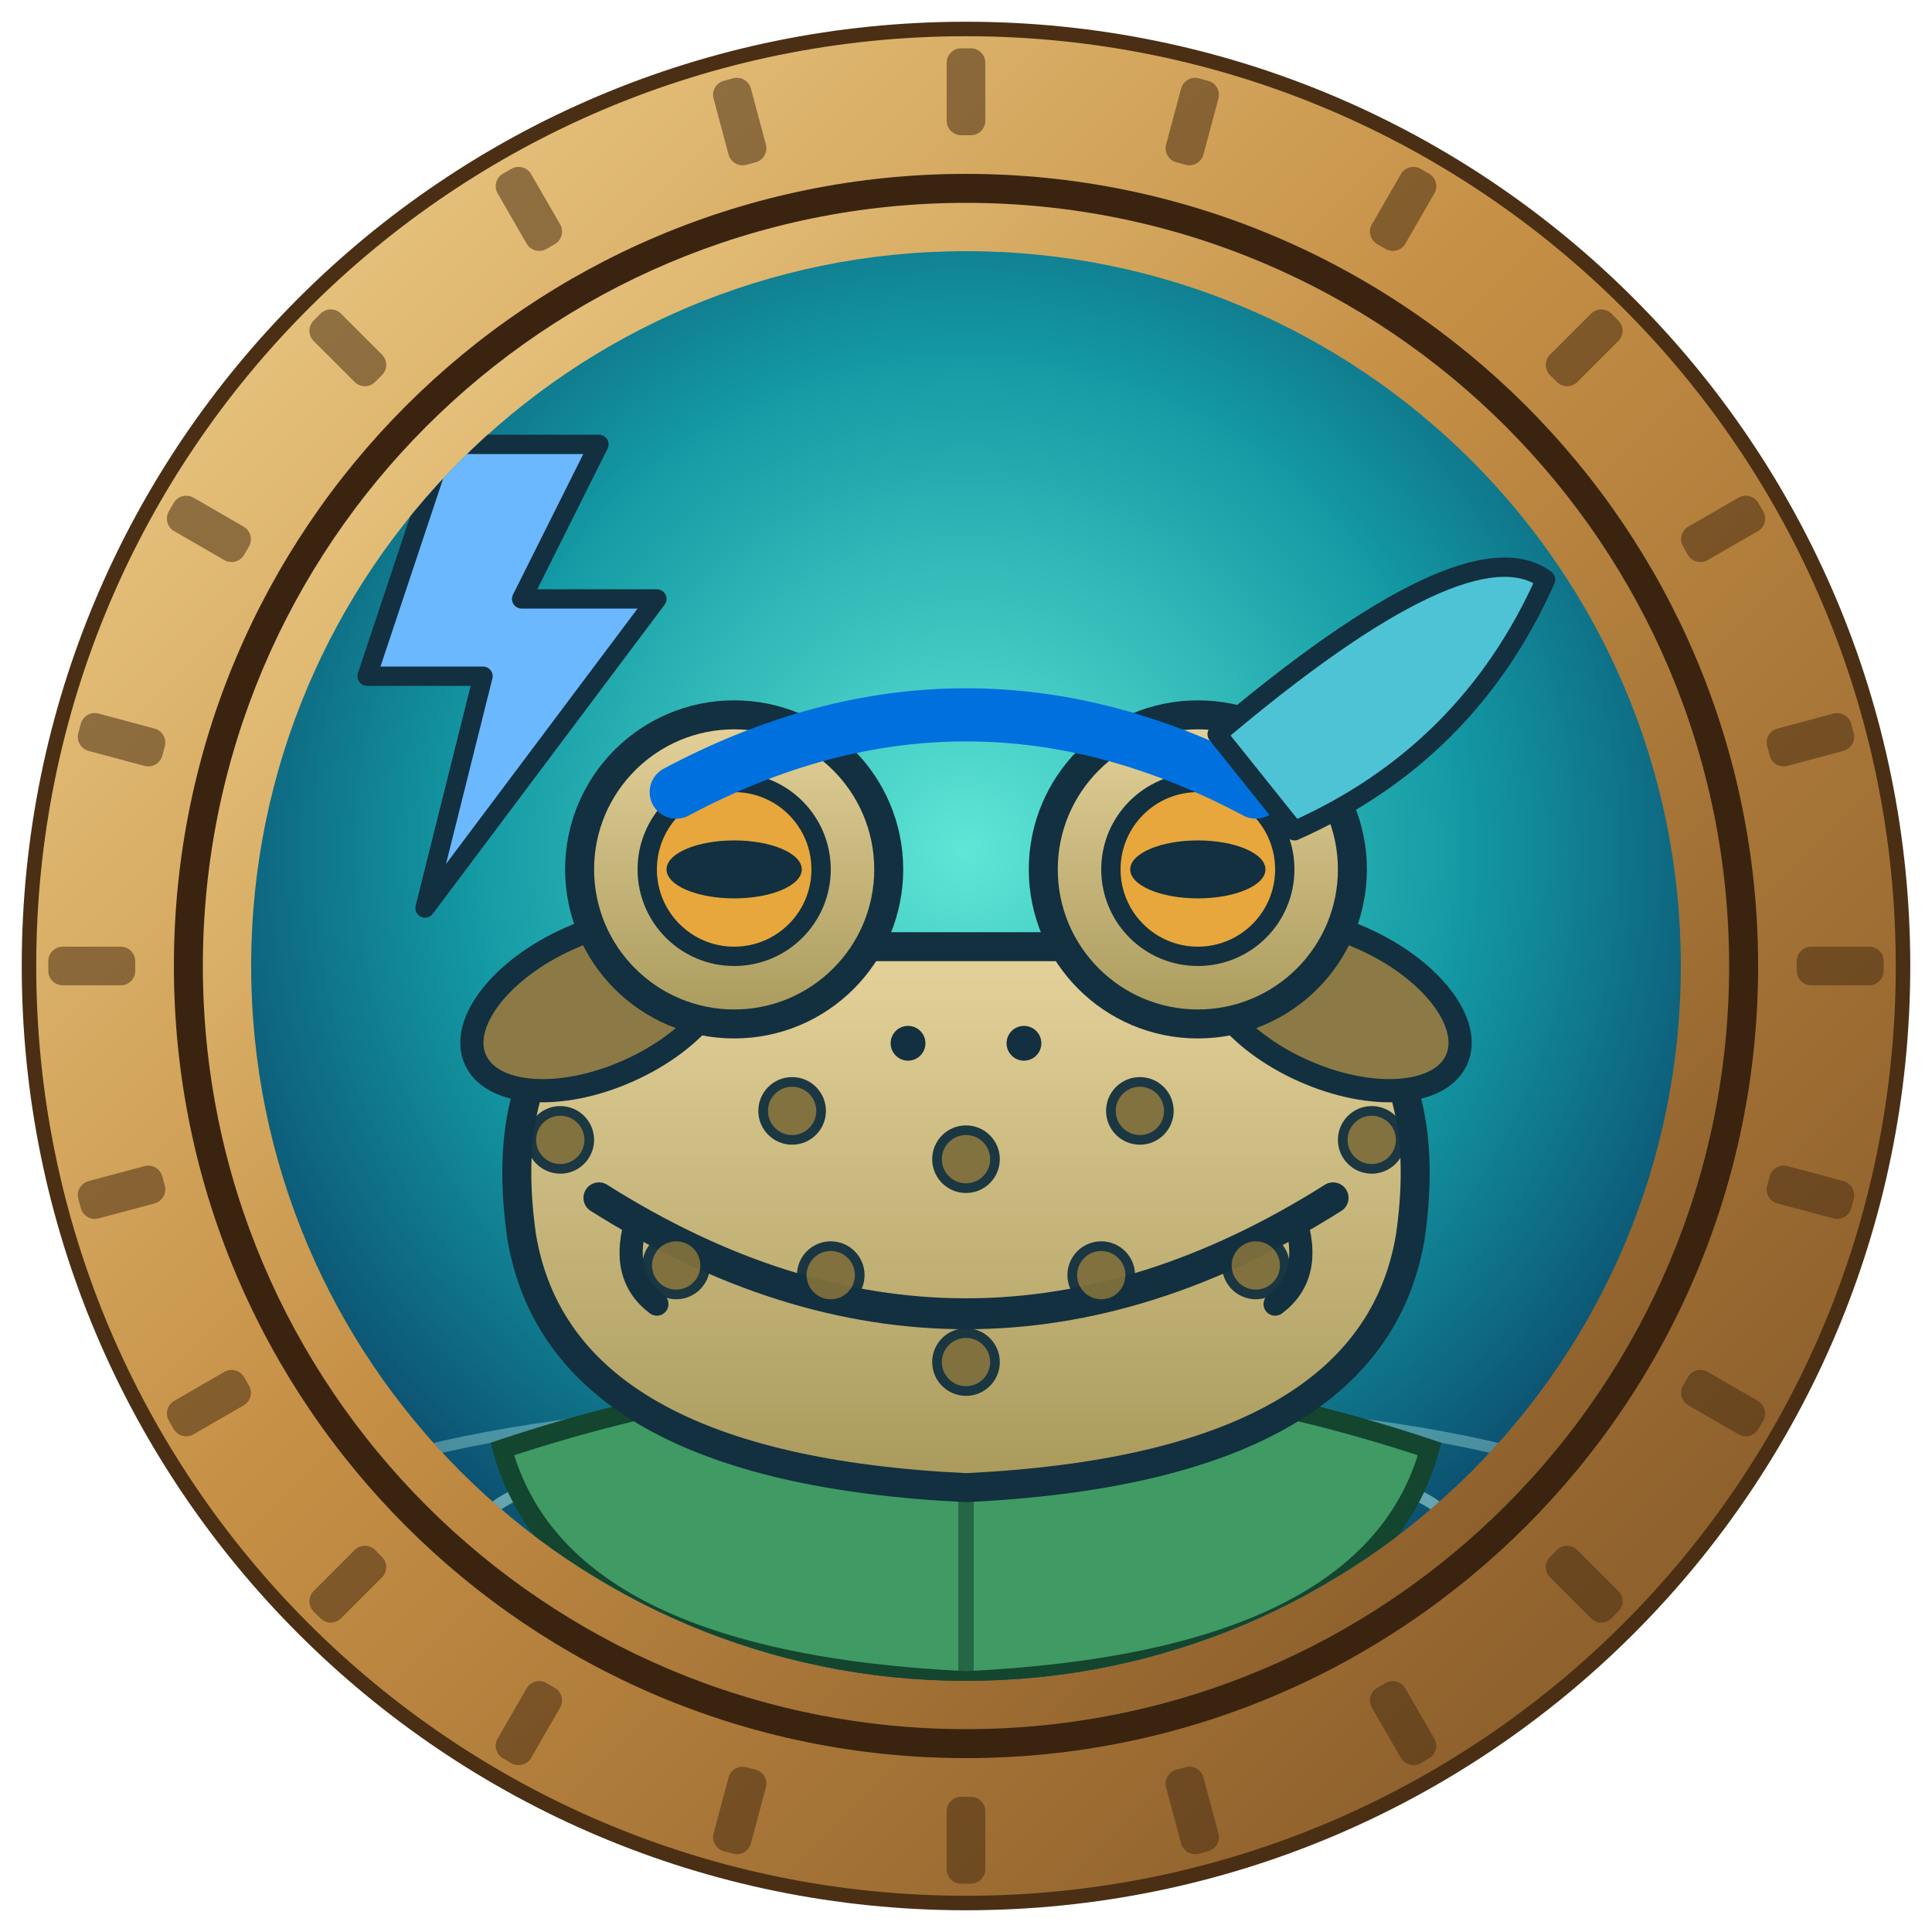
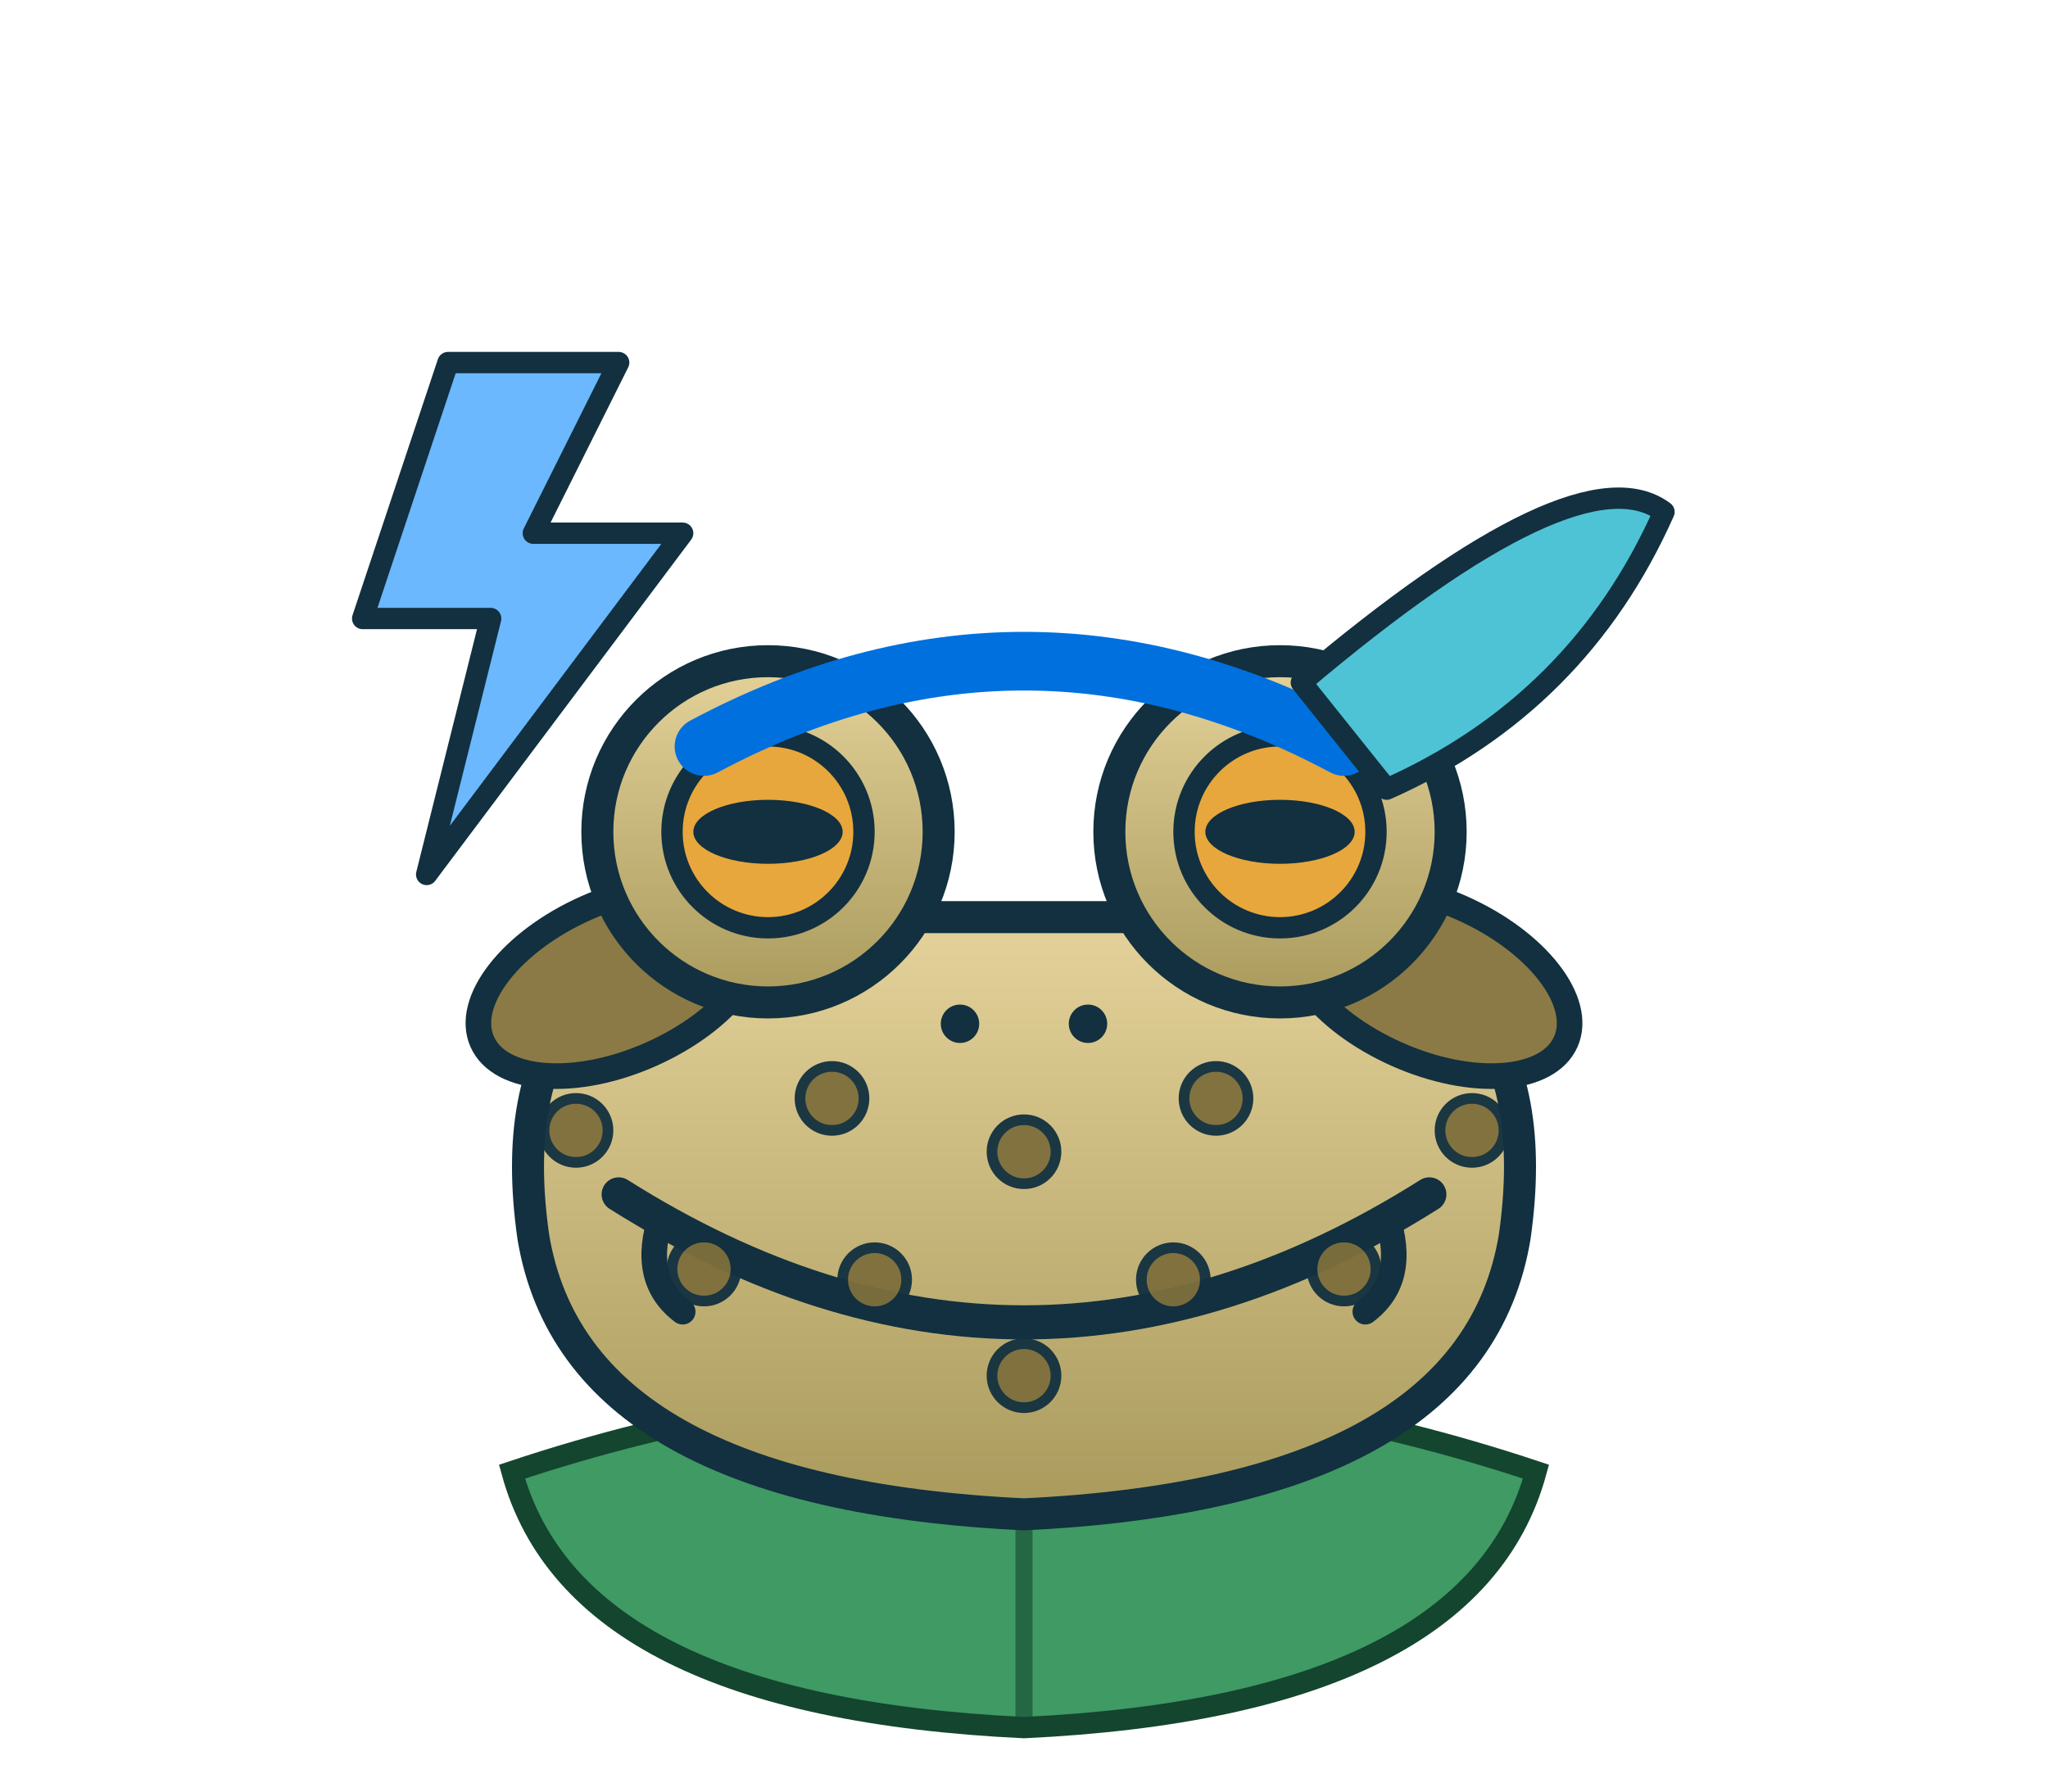
- <svg xmlns="http://www.w3.org/2000/svg" viewBox="0 0 200 200" width="200" height="200">
+ <svg xmlns="http://www.w3.org/2000/svg" viewBox="4 12 192 168" width="192" height="168">
  <defs>
    <linearGradient id="bronze" x1="0" y1="0" x2="1" y2="1">
      <stop offset="0" stop-color="#f4d894" />
      <stop offset=".45" stop-color="#c58f45" />
      <stop offset="1" stop-color="#7a4f23" />
    </linearGradient>
    <radialGradient id="teal" cx=".5" cy=".42" r=".62">
      <stop offset="0" stop-color="#5fe6d6" />
      <stop offset=".55" stop-color="#139aa4" />
      <stop offset="1" stop-color="#0a3d63" />
    </radialGradient>
    <linearGradient id="skin" x1="0" y1="0" x2="0" y2="1">
      <stop offset="0" stop-color="#e4d29a" />
      <stop offset="1" stop-color="#a99a5c" />
    </linearGradient>
    <clipPath id="disc">
      <circle cx="100" cy="100" r="74" />
    </clipPath>
  </defs>
-   <circle cx="100" cy="100" r="97" fill="url(#bronze)" />
-   <circle cx="100" cy="100" r="97" fill="none" stroke="#4a2f14" stroke-width="1.5" />
-   <rect x="98" y="5" width="4" height="9" rx="1.5" fill="#4a2f14" opacity=".55" transform="rotate(0 100 100)" />
-   <rect x="98" y="5" width="4" height="9" rx="1.5" fill="#4a2f14" opacity=".55" transform="rotate(15 100 100)" />
-   <rect x="98" y="5" width="4" height="9" rx="1.5" fill="#4a2f14" opacity=".55" transform="rotate(30 100 100)" />
-   <rect x="98" y="5" width="4" height="9" rx="1.5" fill="#4a2f14" opacity=".55" transform="rotate(45 100 100)" />
-   <rect x="98" y="5" width="4" height="9" rx="1.5" fill="#4a2f14" opacity=".55" transform="rotate(60 100 100)" />
-   <rect x="98" y="5" width="4" height="9" rx="1.5" fill="#4a2f14" opacity=".55" transform="rotate(75 100 100)" />
-   <rect x="98" y="5" width="4" height="9" rx="1.5" fill="#4a2f14" opacity=".55" transform="rotate(90 100 100)" />
-   <rect x="98" y="5" width="4" height="9" rx="1.5" fill="#4a2f14" opacity=".55" transform="rotate(105 100 100)" />
-   <rect x="98" y="5" width="4" height="9" rx="1.5" fill="#4a2f14" opacity=".55" transform="rotate(120 100 100)" />
-   <rect x="98" y="5" width="4" height="9" rx="1.5" fill="#4a2f14" opacity=".55" transform="rotate(135 100 100)" />
-   <rect x="98" y="5" width="4" height="9" rx="1.5" fill="#4a2f14" opacity=".55" transform="rotate(150 100 100)" />
-   <rect x="98" y="5" width="4" height="9" rx="1.5" fill="#4a2f14" opacity=".55" transform="rotate(165 100 100)" />
-   <rect x="98" y="5" width="4" height="9" rx="1.5" fill="#4a2f14" opacity=".55" transform="rotate(180 100 100)" />
-   <rect x="98" y="5" width="4" height="9" rx="1.5" fill="#4a2f14" opacity=".55" transform="rotate(195 100 100)" />
-   <rect x="98" y="5" width="4" height="9" rx="1.5" fill="#4a2f14" opacity=".55" transform="rotate(210 100 100)" />
-   <rect x="98" y="5" width="4" height="9" rx="1.5" fill="#4a2f14" opacity=".55" transform="rotate(225 100 100)" />
-   <rect x="98" y="5" width="4" height="9" rx="1.5" fill="#4a2f14" opacity=".55" transform="rotate(240 100 100)" />
-   <rect x="98" y="5" width="4" height="9" rx="1.5" fill="#4a2f14" opacity=".55" transform="rotate(255 100 100)" />
-   <rect x="98" y="5" width="4" height="9" rx="1.5" fill="#4a2f14" opacity=".55" transform="rotate(270 100 100)" />
-   <rect x="98" y="5" width="4" height="9" rx="1.5" fill="#4a2f14" opacity=".55" transform="rotate(285 100 100)" />
-   <rect x="98" y="5" width="4" height="9" rx="1.5" fill="#4a2f14" opacity=".55" transform="rotate(300 100 100)" />
-   <rect x="98" y="5" width="4" height="9" rx="1.5" fill="#4a2f14" opacity=".55" transform="rotate(315 100 100)" />
-   <rect x="98" y="5" width="4" height="9" rx="1.5" fill="#4a2f14" opacity=".55" transform="rotate(330 100 100)" />
-   <rect x="98" y="5" width="4" height="9" rx="1.5" fill="#4a2f14" opacity=".55" transform="rotate(345 100 100)" />
-   <circle cx="100" cy="100" r="82" fill="#3a2410" />
-   <circle cx="100" cy="100" r="79" fill="url(#bronze)" />
-   <circle cx="100" cy="100" r="74" fill="url(#teal)" />
-   <g clip-path="url(#disc)">
-     <ellipse cx="100" cy="158" rx="70" ry="13" fill="none" stroke="#bff6ee" stroke-opacity=".35" stroke-width="1.2" />
-     <ellipse cx="100" cy="158" rx="50" ry="9" fill="none" stroke="#bff6ee" stroke-opacity=".5" stroke-width="1.2" />
-     <path d="M52 150 Q100 134 148 150 Q142 172 100 174 Q58 172 52 150Z" fill="#3f9a63" stroke="#14452f" stroke-width="2" />
-     <path d="M100 152 L100 174" stroke="#14452f" stroke-width="1.6" opacity=".6" />
-     <path d="M54 128 Q50 100 78 98 L122 98 Q150 100 146 128 Q142 152 100 154 Q58 152 54 128Z" fill="url(#skin)" stroke="#12303f" stroke-width="3" stroke-linejoin="round" />
-     <ellipse cx="62" cy="104" rx="14" ry="7.5" transform="rotate(-24 62 104)" fill="#8b7a45" stroke="#12303f" stroke-width="2.4" />
-     <ellipse cx="138" cy="104" rx="14" ry="7.5" transform="rotate(24 138 104)" fill="#8b7a45" stroke="#12303f" stroke-width="2.4" />
-     <circle cx="76" cy="90" r="16" fill="url(#skin)" stroke="#12303f" stroke-width="3" />
-     <circle cx="76" cy="90" r="9.0" fill="#e7a73c" stroke="#12303f" stroke-width="2" />
-     <ellipse cx="76" cy="90" rx="7.0" ry="3.0" fill="#12303f" transform="rotate(0 76 90)" />
-     <circle cx="124" cy="90" r="16" fill="url(#skin)" stroke="#12303f" stroke-width="3" />
-     <circle cx="124" cy="90" r="9.0" fill="#e7a73c" stroke="#12303f" stroke-width="2" />
-     <ellipse cx="124" cy="90" rx="7.0" ry="3.0" fill="#12303f" transform="rotate(0 124 90)" />
-     <circle cx="94" cy="108" r="1.8" fill="#12303f" />
-     <circle cx="106" cy="108" r="1.8" fill="#12303f" />
-     <path d="M62 124 Q100 148 138 124" fill="none" stroke="#12303f" stroke-width="3.2" stroke-linecap="round" />
-     <path d="M66 126 Q64 132 68 135 M134 126 Q136 132 132 135" fill="none" stroke="#12303f" stroke-width="2.4" stroke-linecap="round" />
-     <g fill="#7d6e3c" stroke="#12303f" stroke-width="1" opacity=".95">
-       <circle cx="82" cy="115" r="3" />
-       <circle cx="100" cy="120" r="3" />
-       <circle cx="118" cy="115" r="3" />
-       <circle cx="70" cy="131" r="3" />
-       <circle cx="130" cy="131" r="3" />
-       <circle cx="100" cy="141" r="3" />
-       <circle cx="86" cy="132" r="3" />
-       <circle cx="114" cy="132" r="3" />
-       <circle cx="58" cy="118" r="3" />
-       <circle cx="142" cy="118" r="3" />
-     </g>
-     <path d="M70 82 Q100 66 130 82" fill="none" stroke="#0070DE" stroke-width="5.5" stroke-linecap="round" stroke-linejoin="round" />
-     <path d="M126 76 Q152 54 160 60 Q152 78 134 86Z" fill="#4fc3d6" stroke="#12303f" stroke-width="2" stroke-linejoin="round" stroke-linecap="round" />
-     <path d="M46 46 L62 46 L54 62 L68 62 L44 94 L50 70 L38 70Z" fill="#6bb8ff" stroke="#12303f" stroke-width="2" stroke-linejoin="round" stroke-linecap="round" />
+   <path d="M52 150 Q100 134 148 150 Q142 172 100 174 Q58 172 52 150Z" fill="#3f9a63" stroke="#14452f" stroke-width="2" />
+   <path d="M100 152 L100 174" stroke="#14452f" stroke-width="1.6" opacity=".6" />
+   <path d="M54 128 Q50 100 78 98 L122 98 Q150 100 146 128 Q142 152 100 154 Q58 152 54 128Z" fill="url(#skin)" stroke="#12303f" stroke-width="3" stroke-linejoin="round" />
+   <ellipse cx="62" cy="104" rx="14" ry="7.5" transform="rotate(-24 62 104)" fill="#8b7a45" stroke="#12303f" stroke-width="2.4" />
+   <ellipse cx="138" cy="104" rx="14" ry="7.5" transform="rotate(24 138 104)" fill="#8b7a45" stroke="#12303f" stroke-width="2.4" />
+   <circle cx="76" cy="90" r="16" fill="url(#skin)" stroke="#12303f" stroke-width="3" />
+   <circle cx="76" cy="90" r="9.0" fill="#e7a73c" stroke="#12303f" stroke-width="2" />
+   <ellipse cx="76" cy="90" rx="7.0" ry="3.0" fill="#12303f" transform="rotate(0 76 90)" />
+   <circle cx="124" cy="90" r="16" fill="url(#skin)" stroke="#12303f" stroke-width="3" />
+   <circle cx="124" cy="90" r="9.0" fill="#e7a73c" stroke="#12303f" stroke-width="2" />
+   <ellipse cx="124" cy="90" rx="7.0" ry="3.0" fill="#12303f" transform="rotate(0 124 90)" />
+   <circle cx="94" cy="108" r="1.8" fill="#12303f" />
+   <circle cx="106" cy="108" r="1.8" fill="#12303f" />
+   <path d="M62 124 Q100 148 138 124" fill="none" stroke="#12303f" stroke-width="3.2" stroke-linecap="round" />
+   <path d="M66 126 Q64 132 68 135 M134 126 Q136 132 132 135" fill="none" stroke="#12303f" stroke-width="2.4" stroke-linecap="round" />
+   <g fill="#7d6e3c" stroke="#12303f" stroke-width="1" opacity=".95">
+     <circle cx="82" cy="115" r="3" />
+     <circle cx="100" cy="120" r="3" />
+     <circle cx="118" cy="115" r="3" />
+     <circle cx="70" cy="131" r="3" />
+     <circle cx="130" cy="131" r="3" />
+     <circle cx="100" cy="141" r="3" />
+     <circle cx="86" cy="132" r="3" />
+     <circle cx="114" cy="132" r="3" />
+     <circle cx="58" cy="118" r="3" />
+     <circle cx="142" cy="118" r="3" />
  </g>
+   <path d="M70 82 Q100 66 130 82" fill="none" stroke="#0070DE" stroke-width="5.5" stroke-linecap="round" stroke-linejoin="round" />
+   <path d="M126 76 Q152 54 160 60 Q152 78 134 86Z" fill="#4fc3d6" stroke="#12303f" stroke-width="2" stroke-linejoin="round" stroke-linecap="round" />
+   <path d="M46 46 L62 46 L54 62 L68 62 L44 94 L50 70 L38 70Z" fill="#6bb8ff" stroke="#12303f" stroke-width="2" stroke-linejoin="round" stroke-linecap="round" />
</svg>
